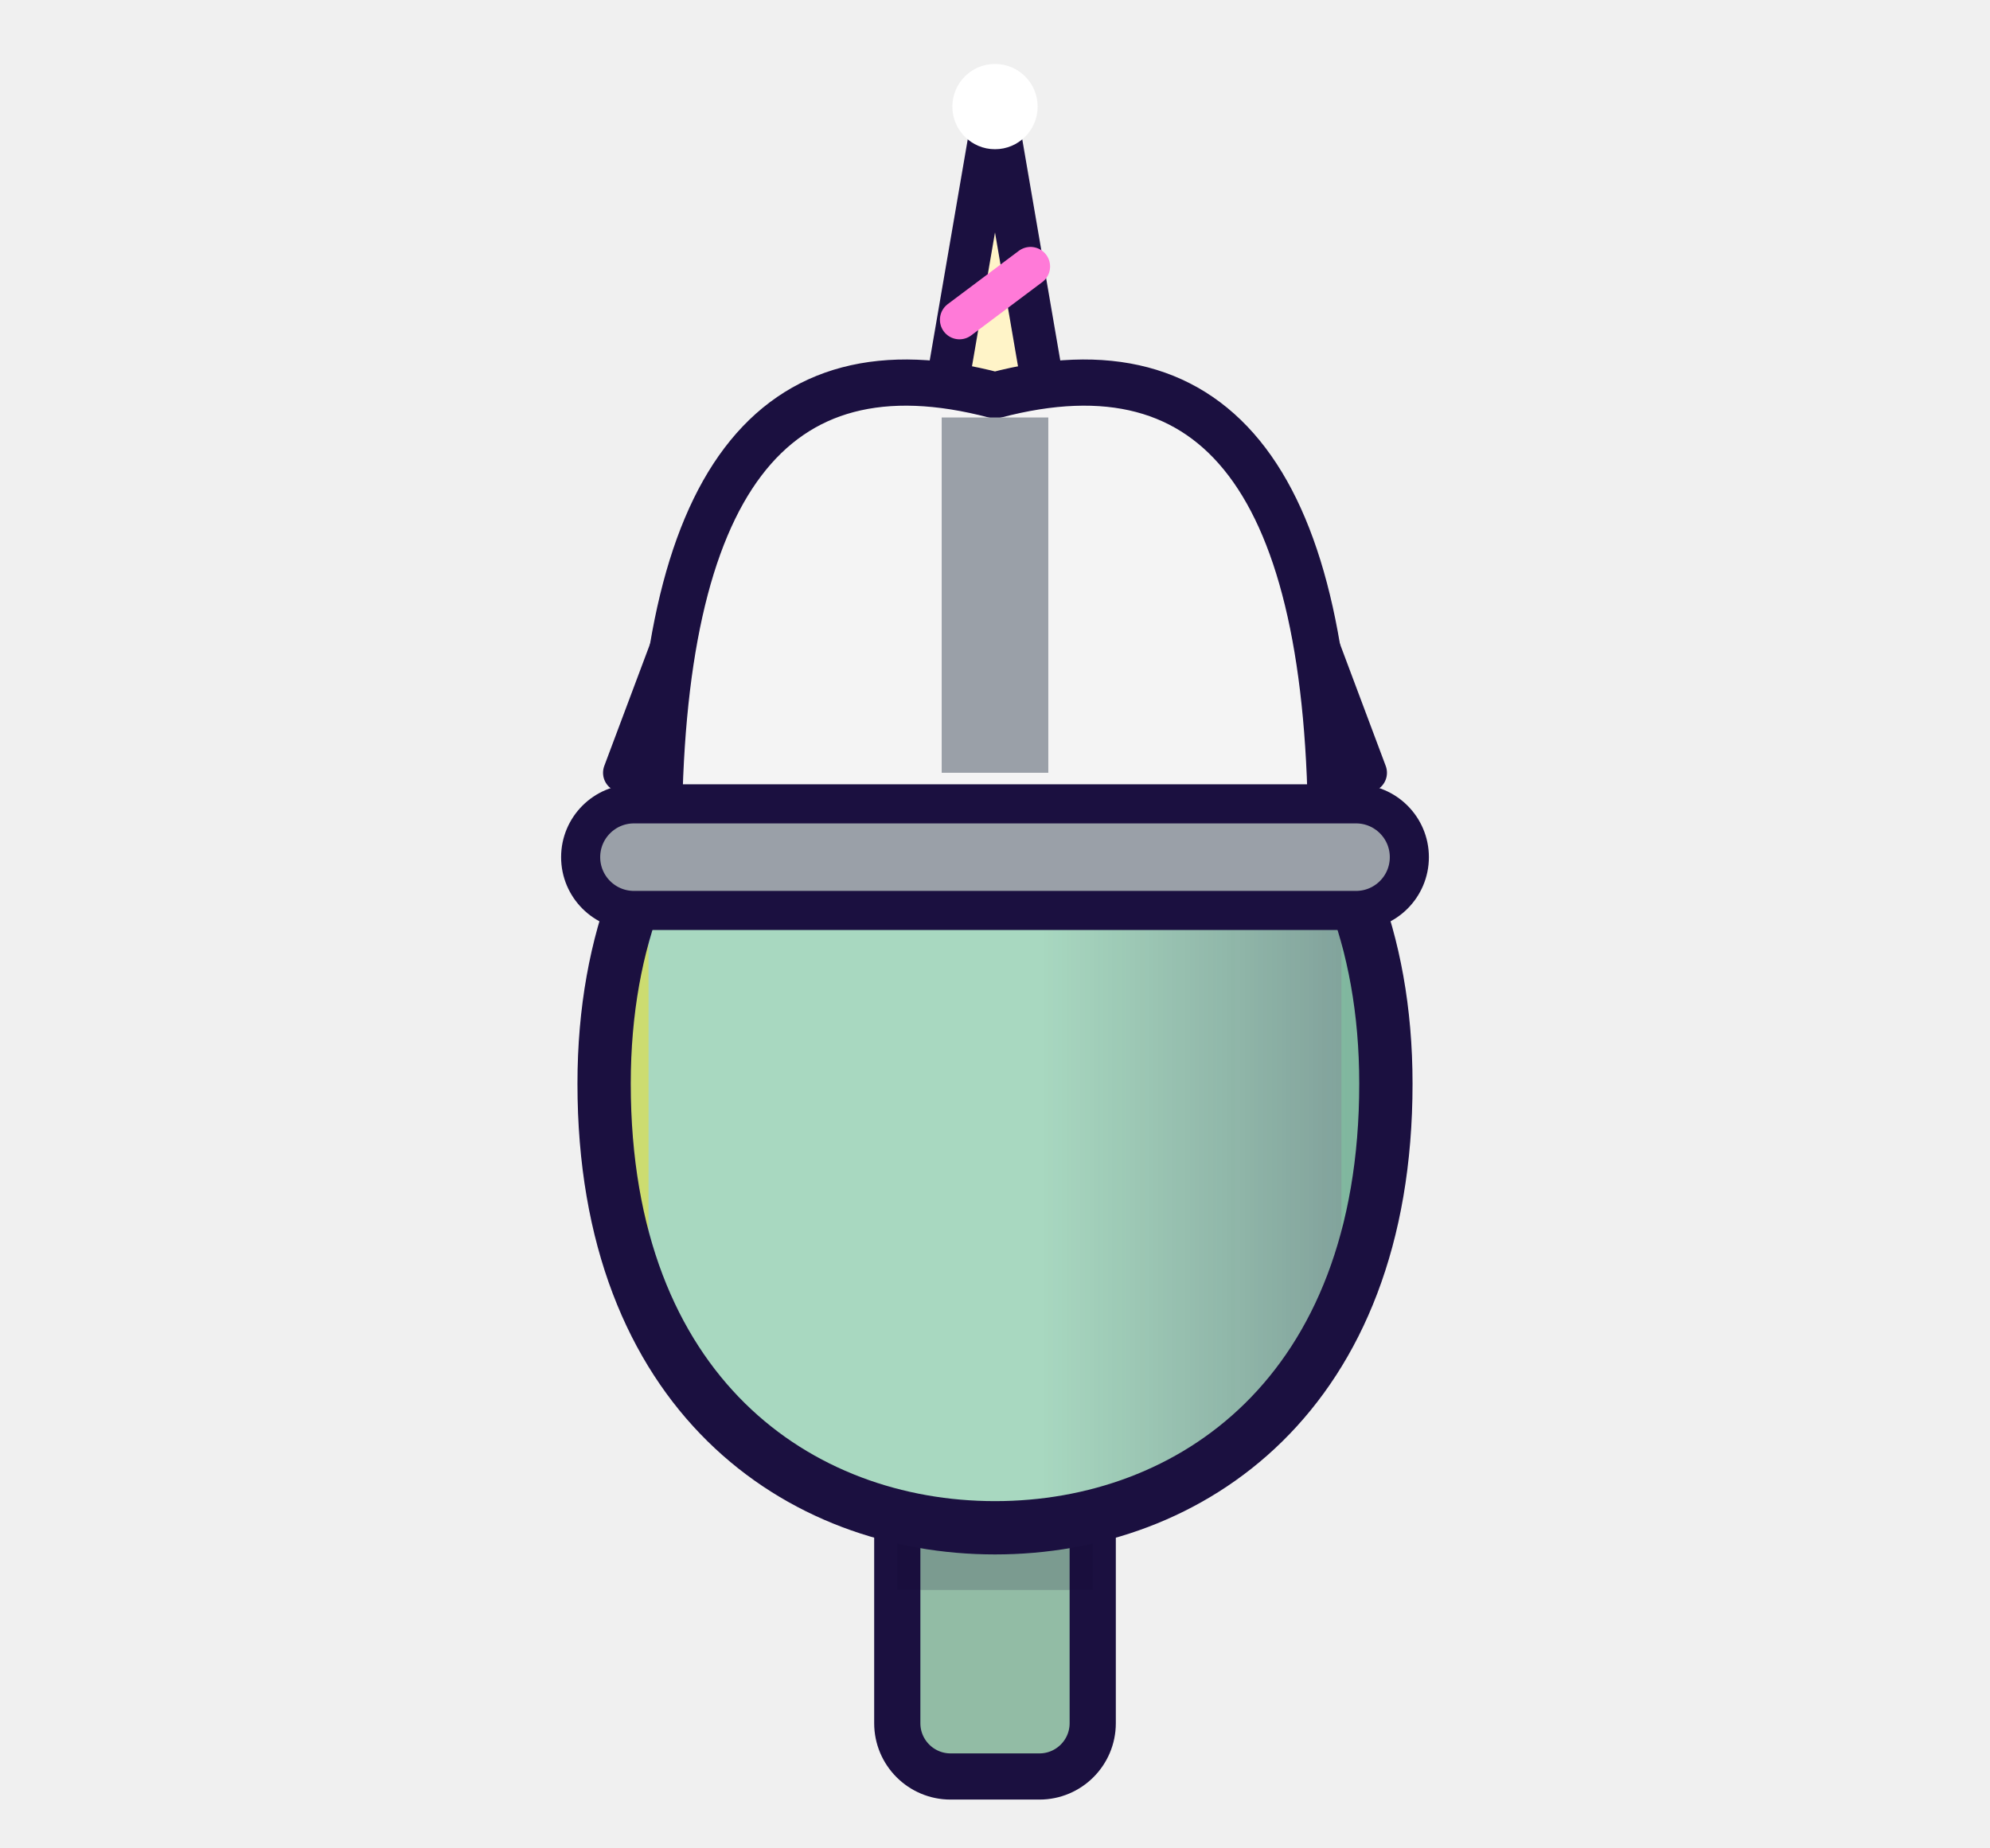
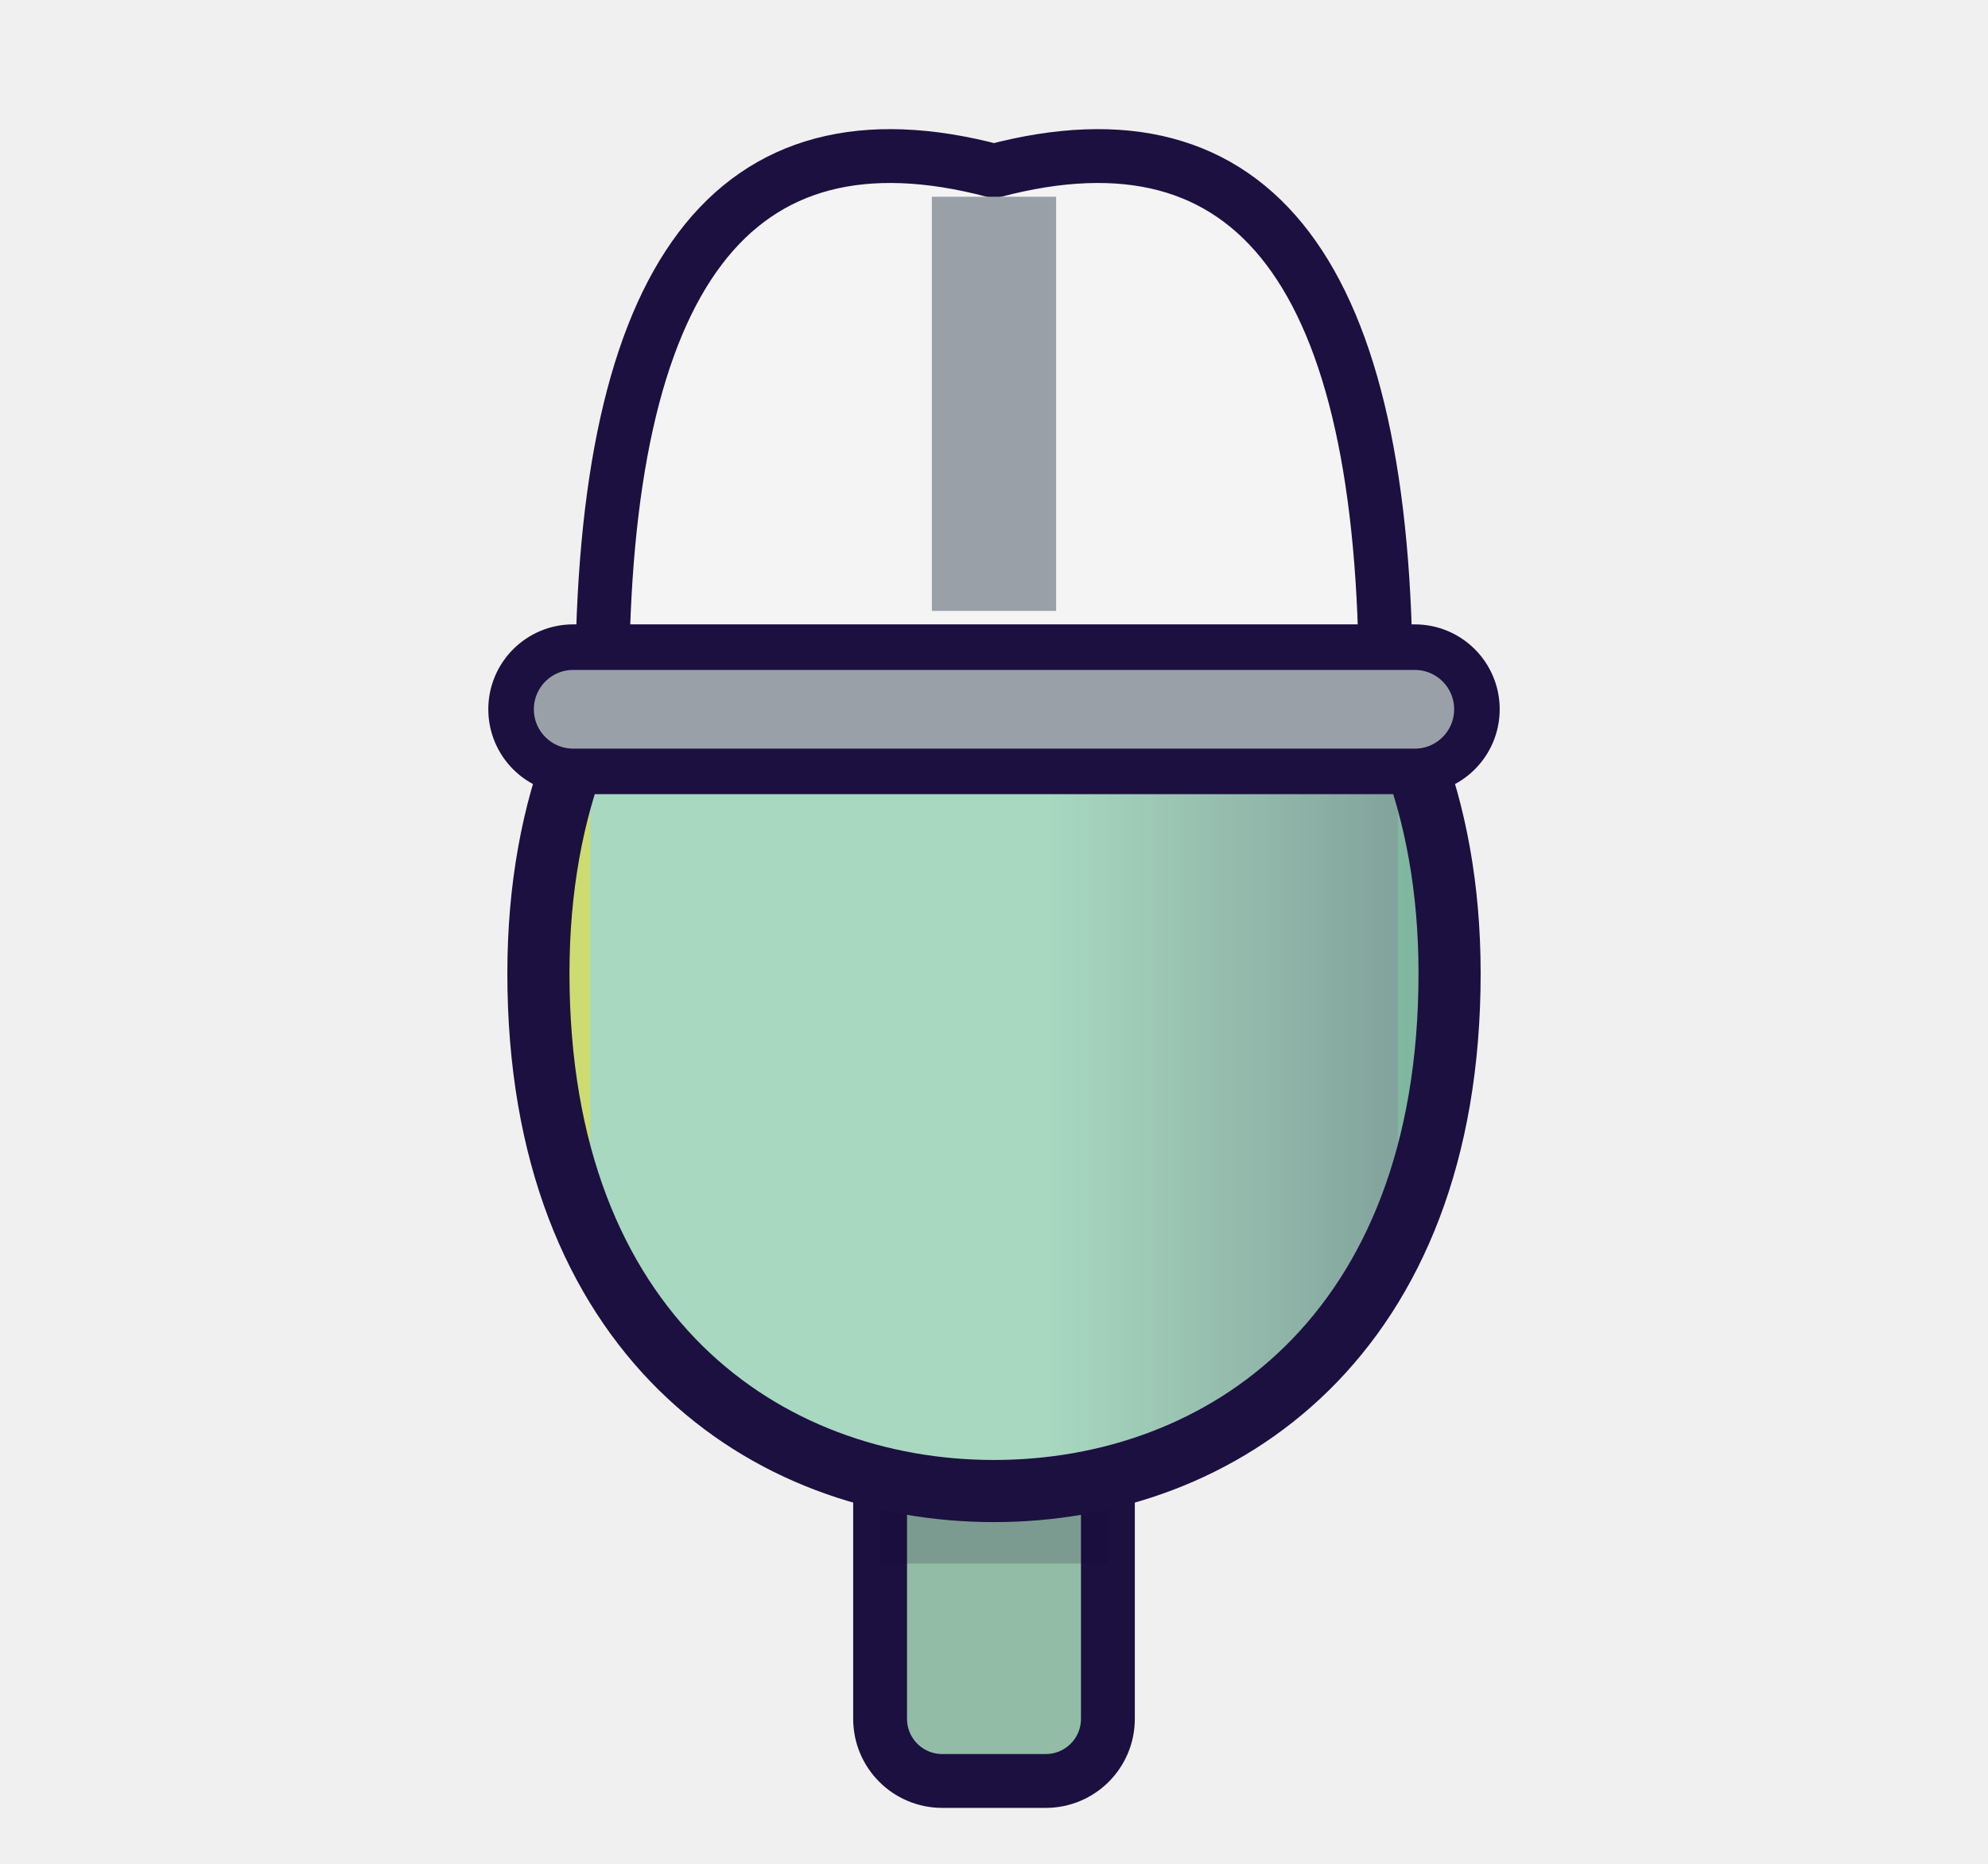
- <svg xmlns="http://www.w3.org/2000/svg" width="224" height="208" viewBox="-56 -285 112 104">
+ <svg xmlns="http://www.w3.org/2000/svg" width="192" height="180" viewBox="-48 -271 96 90">
  <defs>
    <clipPath id="hc">
      <path d="M-22 -224 C-22 -257 22 -257 22 -224 C22 -206.5 11 -199 0 -199 C-11 -199 -22 -206.5 -22 -224 Z" />
    </clipPath>
    <linearGradient id="shd" x1="0" y1="0" x2="1" y2="0">
      <stop offset="0" stop-color="#150a33" stop-opacity="0" />
      <stop offset="0.55" stop-color="#150a33" stop-opacity="0" />
      <stop offset="1" stop-color="#150a33" stop-opacity="0.36" />
    </linearGradient>
  </defs>
-   <path d="M-20.96 -241.5 L-14.96 -257.5 L-8.96 -241.5 Z" fill="#3fd0b0" stroke="#1b1040" stroke-width="2.2" stroke-linejoin="round" />
-   <path d="M-13.48 -243 L-7.48 -262 L-1.48 -243 Z" fill="#1a7a66" stroke="#1b1040" stroke-width="2.2" stroke-linejoin="round" />
-   <path d="M-6 -244.5 L0 -266.5 L6 -244.5 Z" fill="#3fd0b0" stroke="#1b1040" stroke-width="2.2" stroke-linejoin="round" />
-   <path d="M1.48 -243 L7.48 -262 L13.48 -243 Z" fill="#1a7a66" stroke="#1b1040" stroke-width="2.2" stroke-linejoin="round" />
-   <path d="M8.96 -241.5 L14.96 -257.5 L20.96 -241.5 Z" fill="#3fd0b0" stroke="#1b1040" stroke-width="2.2" stroke-linejoin="round" />
  <rect x="-5.5" y="-210.25" width="11" height="25.25" rx="3" fill="#92bca5" stroke="#1b1040" stroke-width="2.6" stroke-linejoin="round" />
  <rect x="-5.5" y="-204.5" width="11" height="9" fill="#150a33" fill-opacity="0.18" />
  <path d="M-22 -224 C-22 -257 22 -257 22 -224 C22 -206.5 11 -199 0 -199 C-11 -199 -22 -206.5 -22 -224 Z" fill="#a8d8c0" />
  <g clip-path="url(#hc)">
    <rect x="-26" y="-259" width="52" height="65" fill="url(#shd)" />
    <rect x="-24" y="-259" width="4.5" height="65" fill="#f0e020" fill-opacity="0.5" />
    <rect x="19.5" y="-259" width="4.5" height="65" fill="#7fd8a6" fill-opacity="0.4" />
    <ellipse cx="-7.92" cy="-236.5" rx="5.72" ry="3.25" fill="#bbd8ca" fill-opacity="0.5" />
  </g>
  <path d="M-22 -224 C-22 -257 22 -257 22 -224 C22 -206.5 11 -199 0 -199 C-11 -199 -22 -206.5 -22 -224 Z" fill="none" stroke="#1b1040" stroke-width="3" stroke-linejoin="round" stroke-linecap="round" />
-   <path d="M-5.5 -247 L0 -279 L5.5 -247 Z" fill="#fff4c8" stroke="#1b1040" stroke-width="2.4" stroke-linejoin="round" />
-   <path d="M-4.4 -253 L4.4 -256" stroke="#ff7ad8" stroke-width="2.2" stroke-linecap="round" fill="none" />
-   <path d="M-3.2 -260 L3.2 -263" stroke="#7ff0ff" stroke-width="2.2" stroke-linecap="round" fill="none" />
-   <path d="M-2 -267 L2 -270" stroke="#ff7ad8" stroke-width="2.2" stroke-linecap="round" fill="none" />
-   <circle cx="0" cy="-279" r="2.4" fill="#ffffff" />
-   <path d="M-14 -237.75 L-13.64 -252.75 L-8 -237.75 Z" fill="#fff2c0" stroke="#1b1040" stroke-width="2" stroke-linejoin="round" />
-   <path d="M8 -237.75 L13.64 -252.75 L14 -237.75 Z" fill="#fff2c0" stroke="#1b1040" stroke-width="2" stroke-linejoin="round" />
  <path d="M-18.92 -237.75 Q-18.92 -267.75 0 -262.75 Q18.92 -267.75 18.92 -237.75 Z" fill="#f4f4f4" stroke="#1b1040" stroke-width="2.6" stroke-linejoin="round" />
  <rect x="-23.32" y="-239.75" width="46.64" height="6" rx="3" fill="#9aa0a8" stroke="#1b1040" stroke-width="2.2" />
  <rect x="-3" y="-261.5" width="6" height="20" fill="#9aa0a8" />
</svg>
